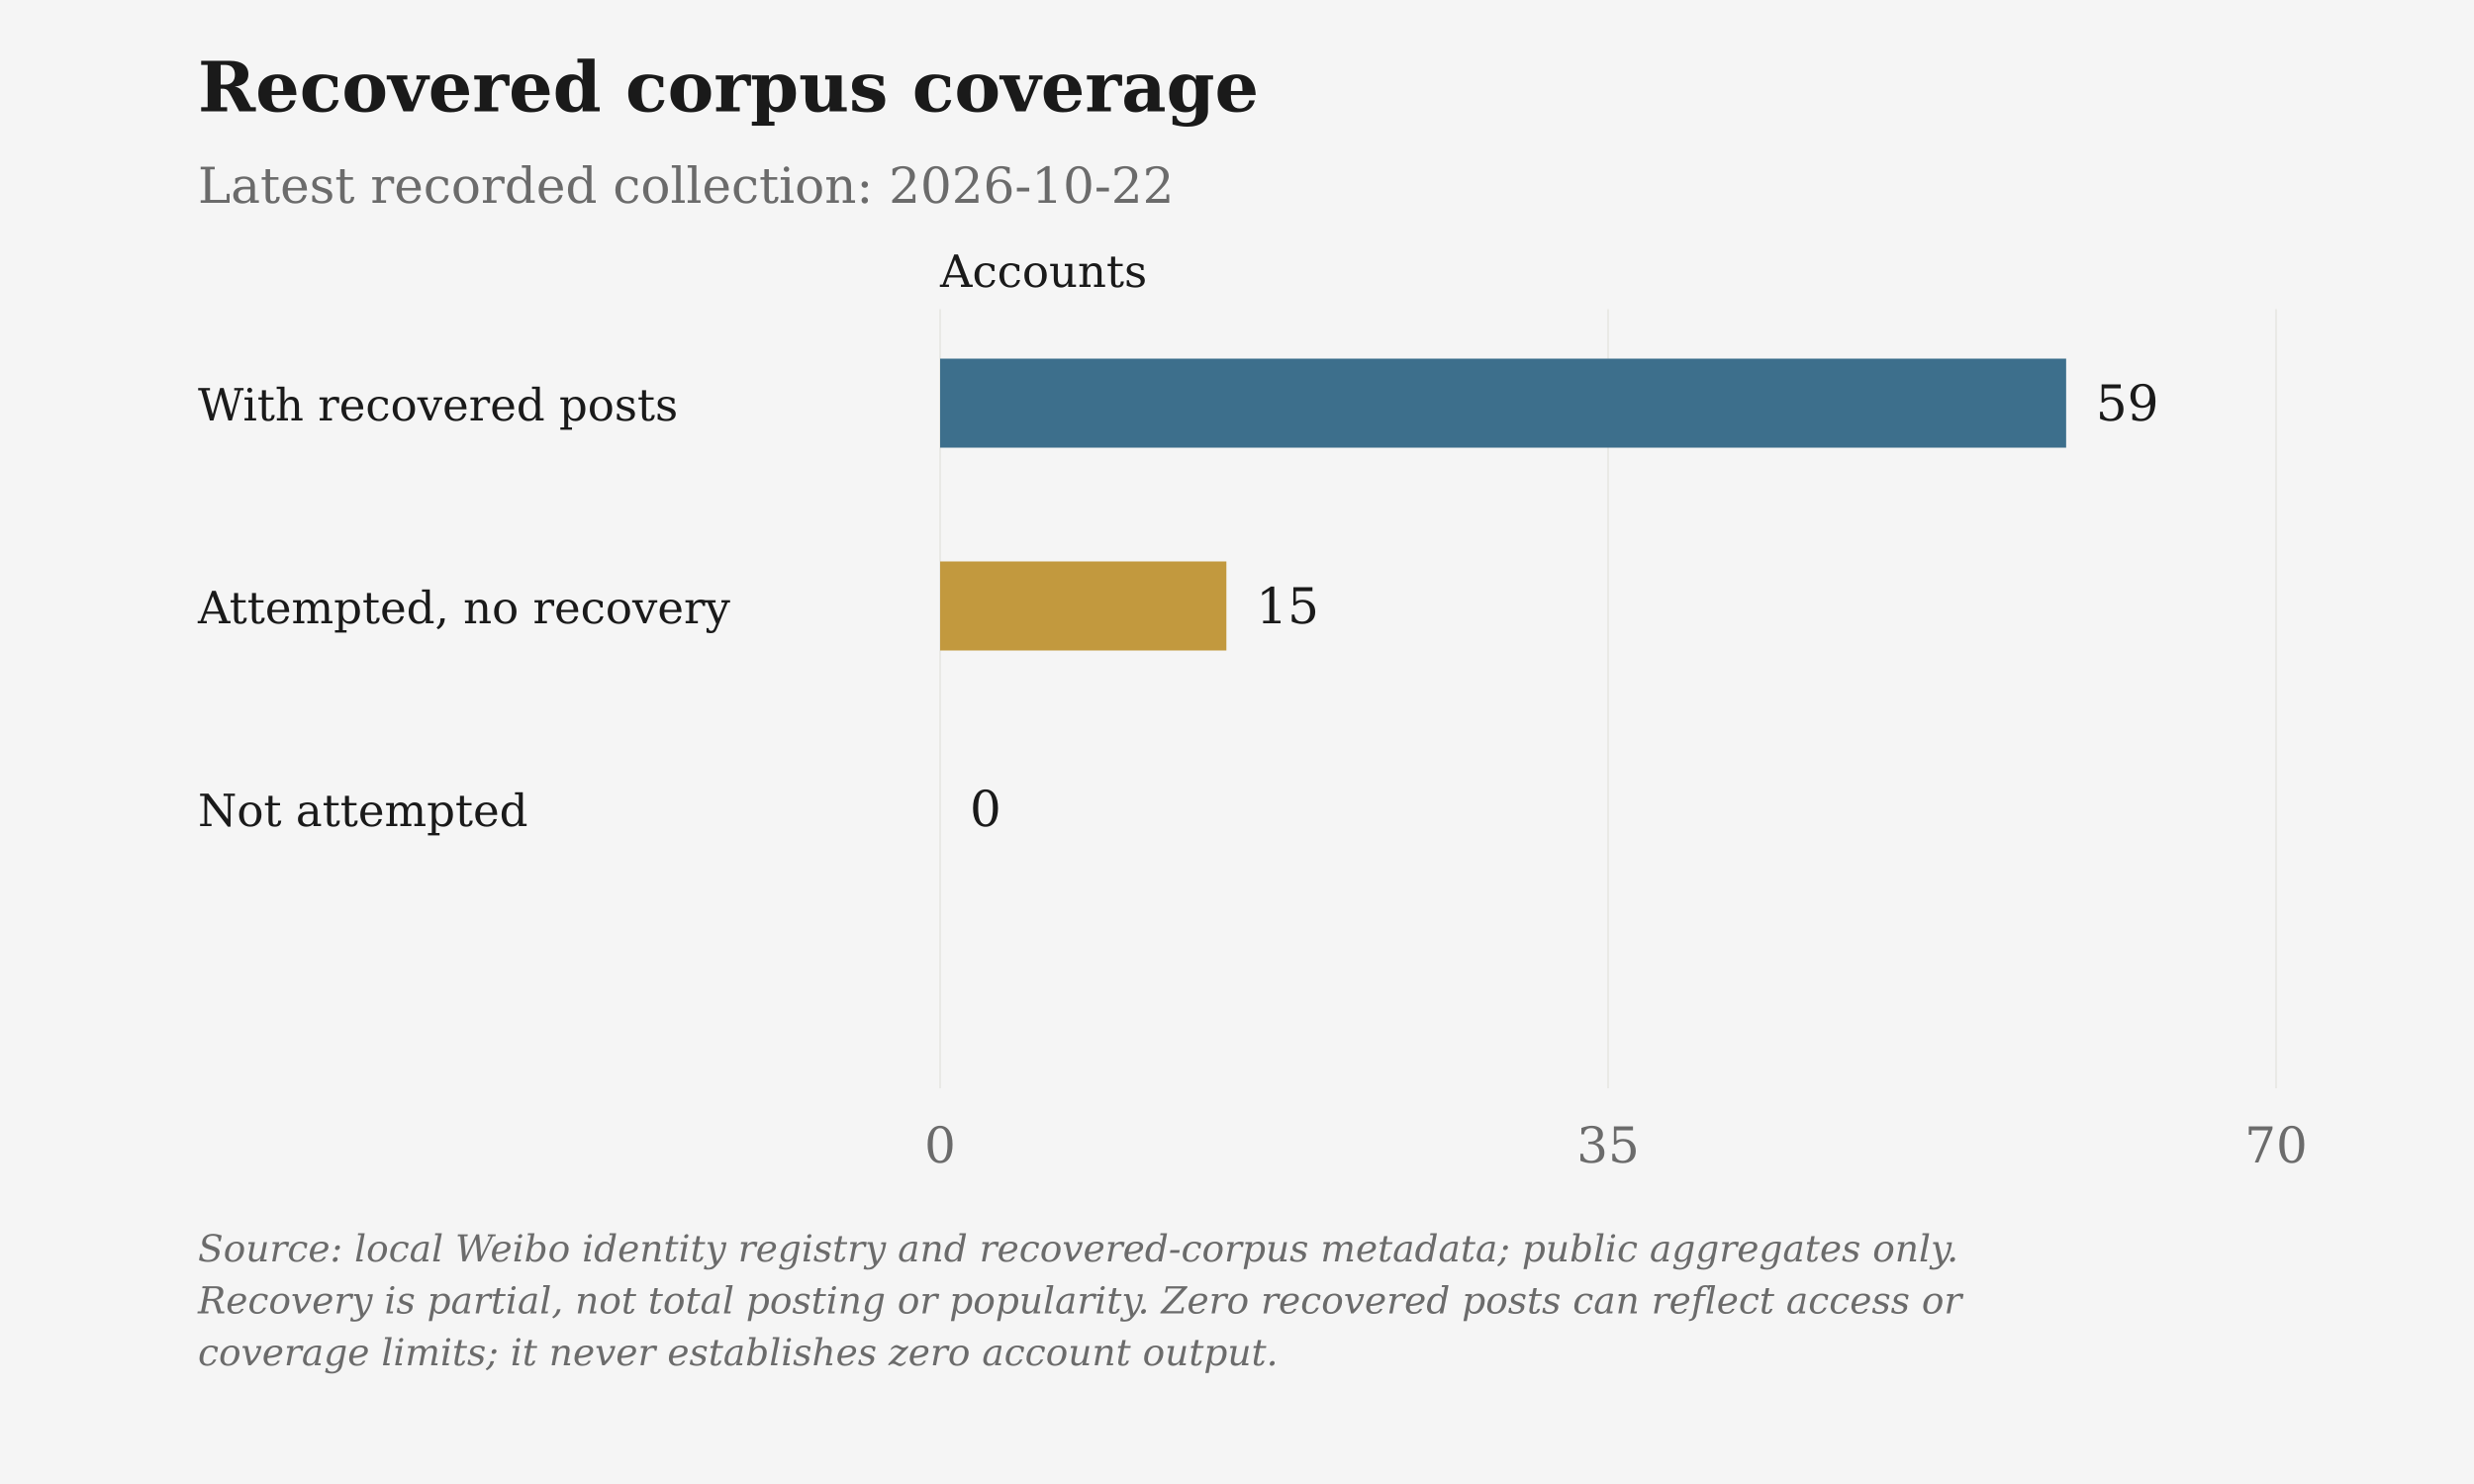
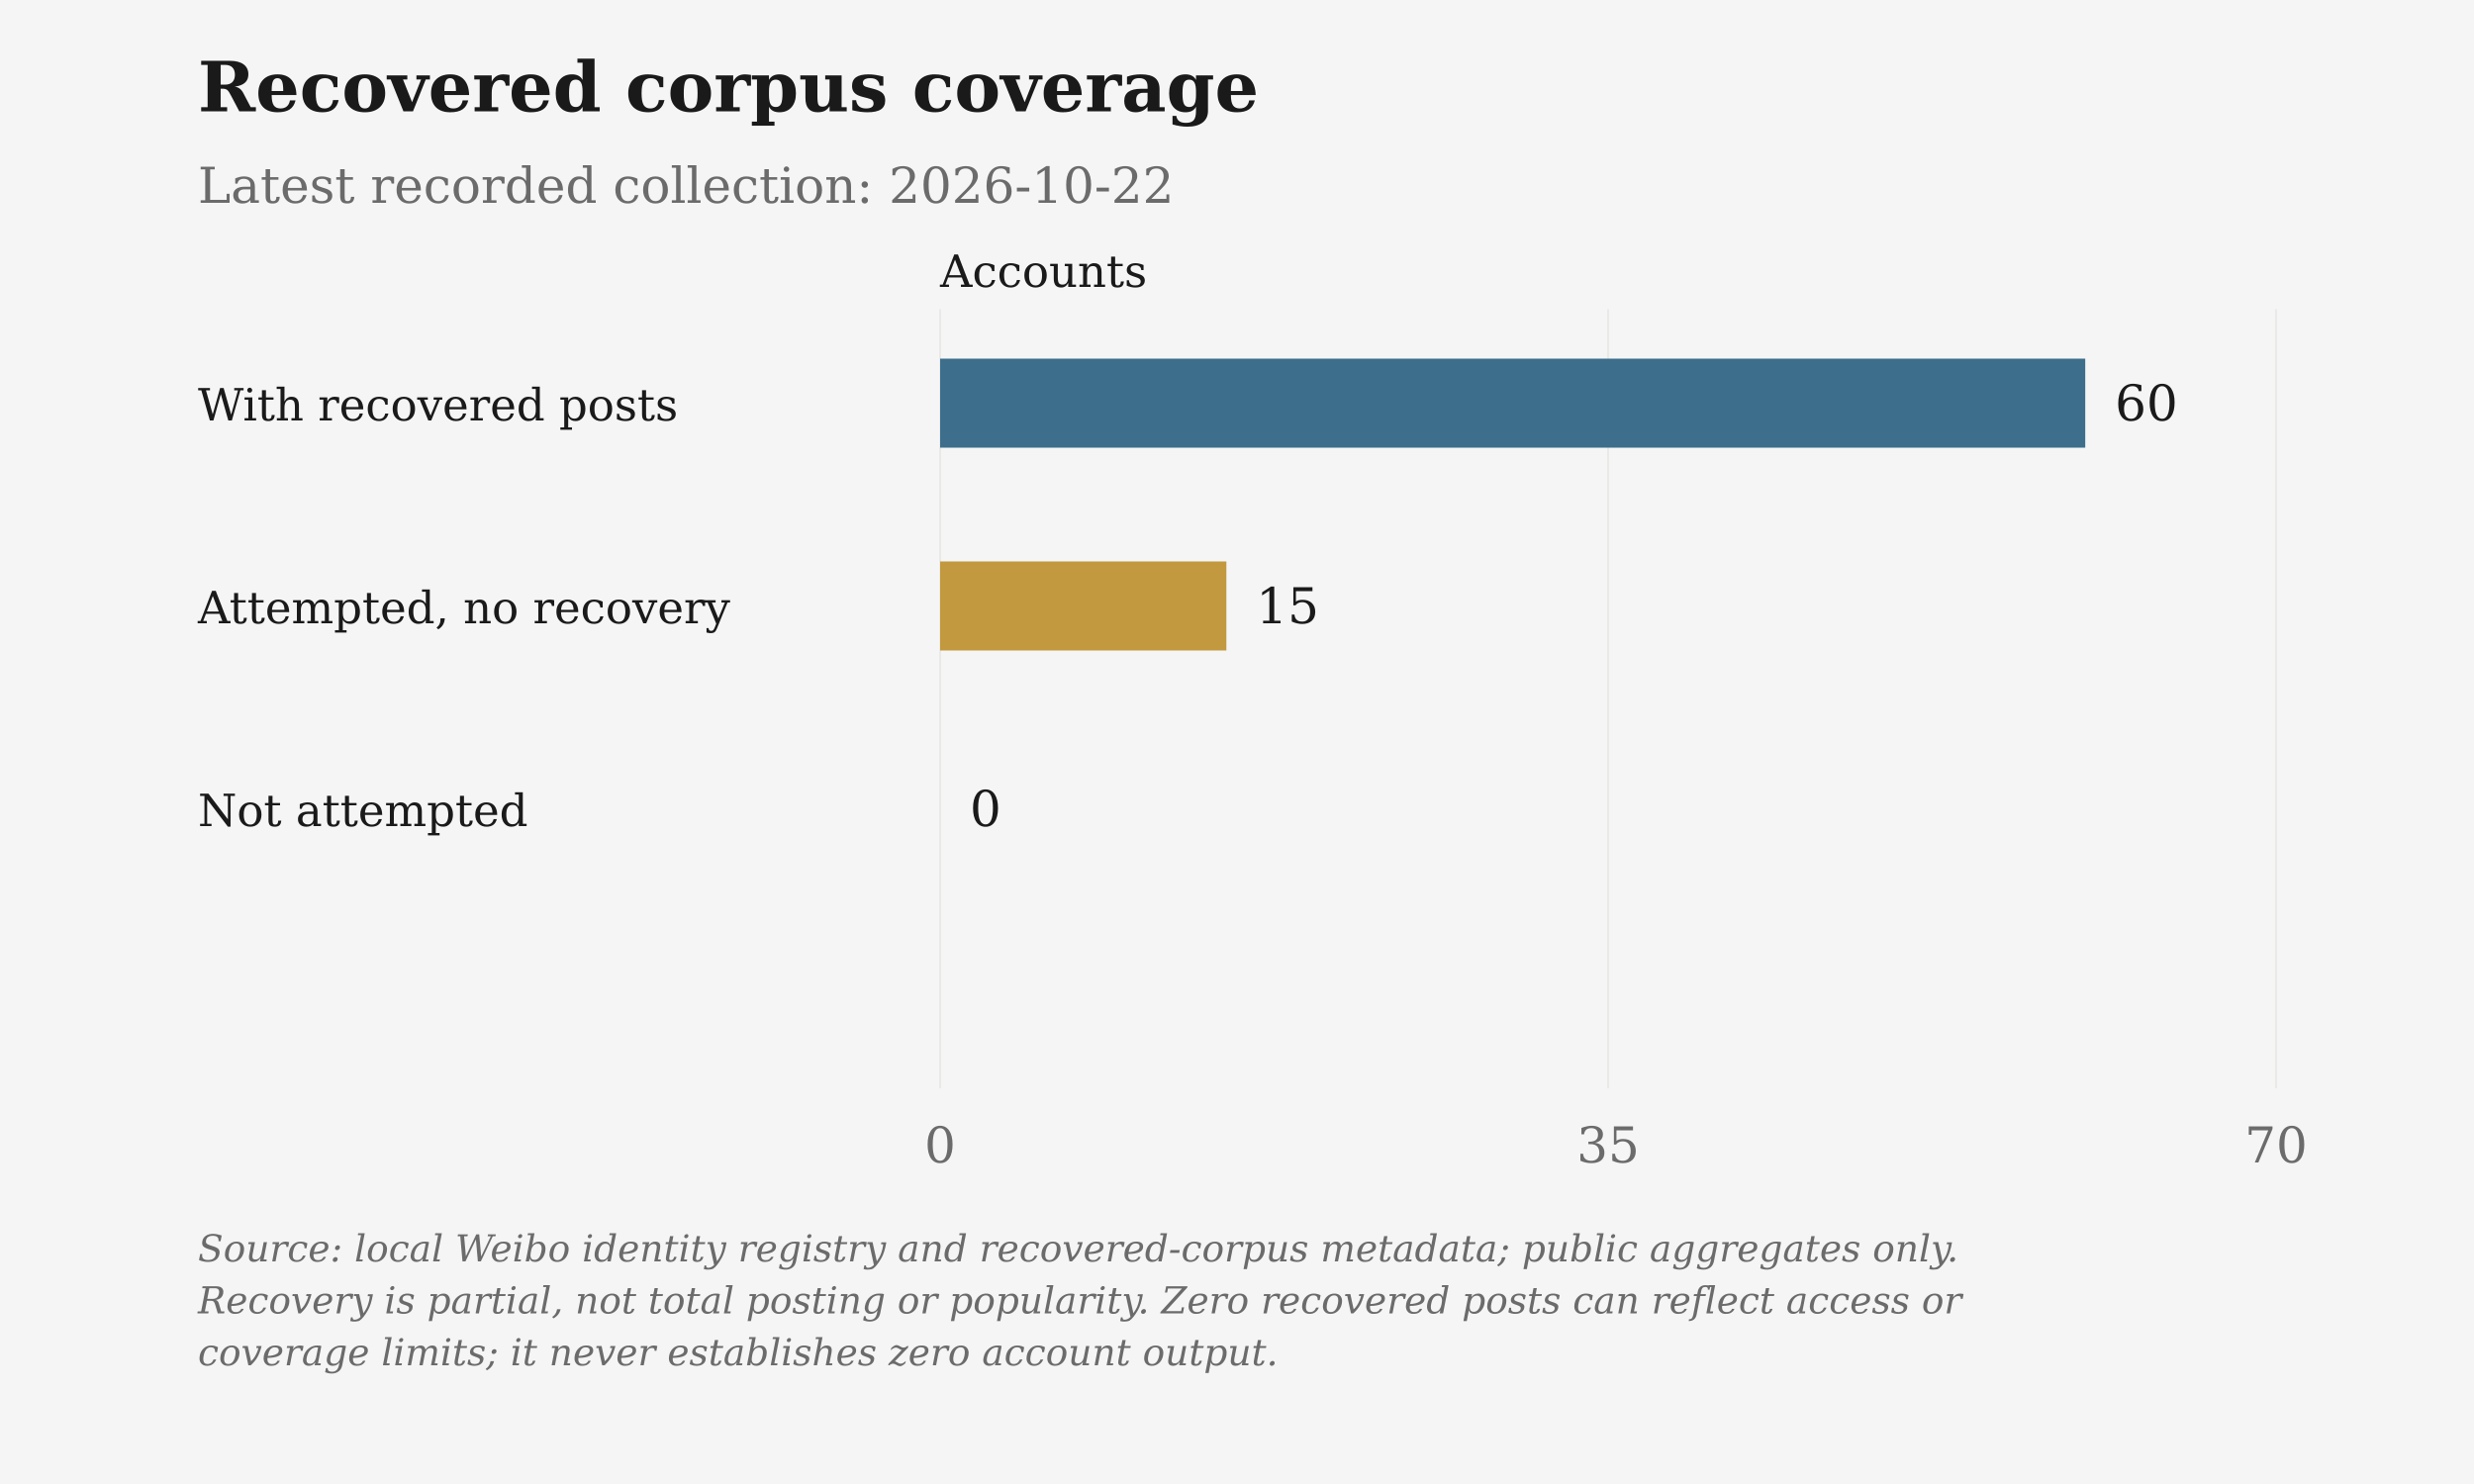
<svg xmlns="http://www.w3.org/2000/svg" viewBox="0 0 1000 600" role="img" aria-label="Recovered corpus coverage">
  <rect class="chart-background" width="1000" height="600" fill="#F5F5F5" />
  <g font-family="DejaVu Serif, Georgia, 'Times New Roman', serif" font-size="20" fill="#6B6B6B">
    <text x="80" y="45" font-size="28" font-weight="bold" fill="#1A1A1A">Recovered corpus coverage</text>
    <text x="80" y="82">Latest recorded collection: 2026-10-22</text>
    <text class="axis-unit" x="380" y="116" font-size="18" fill="#1A1A1A">Accounts</text>
    <path d="M380.00 125V440" stroke="#D6D3CC" stroke-opacity=".6" stroke-width=".5" />
    <text x="380.00" y="470" text-anchor="middle">0</text>
    <path d="M650.00 125V440" stroke="#D6D3CC" stroke-opacity=".6" stroke-width=".5" />
    <text x="650.00" y="470" text-anchor="middle">35</text>
    <path d="M920.00 125V440" stroke="#D6D3CC" stroke-opacity=".6" stroke-width=".5" />
    <text x="920.00" y="470" text-anchor="middle">70</text>
    <text x="80" y="170" font-size="18" fill="#1A1A1A">With recovered posts</text>
-     <rect class="data-bar" data-label="With recovered posts" data-value="59" x="380" y="145" width="455.14" height="36" fill="#3D6F8C" />
-     <text x="847.14" y="170" fill="#1A1A1A">59</text>
+     <rect class="data-bar" data-label="With recovered posts" data-value="60" x="380" y="145" width="462.86" height="36" fill="#3D6F8C" />
+     <text x="854.86" y="170" fill="#1A1A1A">60</text>
    <text x="80" y="252" font-size="18" fill="#1A1A1A">Attempted, no recovery</text>
    <rect class="data-bar" data-label="Attempted, no recovery" data-value="15" x="380" y="227" width="115.71" height="36" fill="#C2993E" />
    <text x="507.71" y="252" fill="#1A1A1A">15</text>
    <text x="80" y="334" font-size="18" fill="#1A1A1A">Not attempted</text>
    <rect class="data-bar" data-label="Not attempted" data-value="0" x="380" y="309" width="0.00" height="36" fill="#6B6B6B" />
    <text x="392.00" y="334" fill="#1A1A1A">0</text>
    <text class="figure-source" x="80" y="510" font-size="15" font-style="italic">Source: local Weibo identity registry and recovered-corpus metadata; public aggregates only.</text>
    <text class="figure-source" x="80" y="531" font-size="15" font-style="italic">Recovery is partial, not total posting or popularity. Zero recovered posts can reflect access or</text>
    <text class="figure-source" x="80" y="552" font-size="15" font-style="italic">coverage limits; it never establishes zero account output.</text>
  </g>
</svg>
